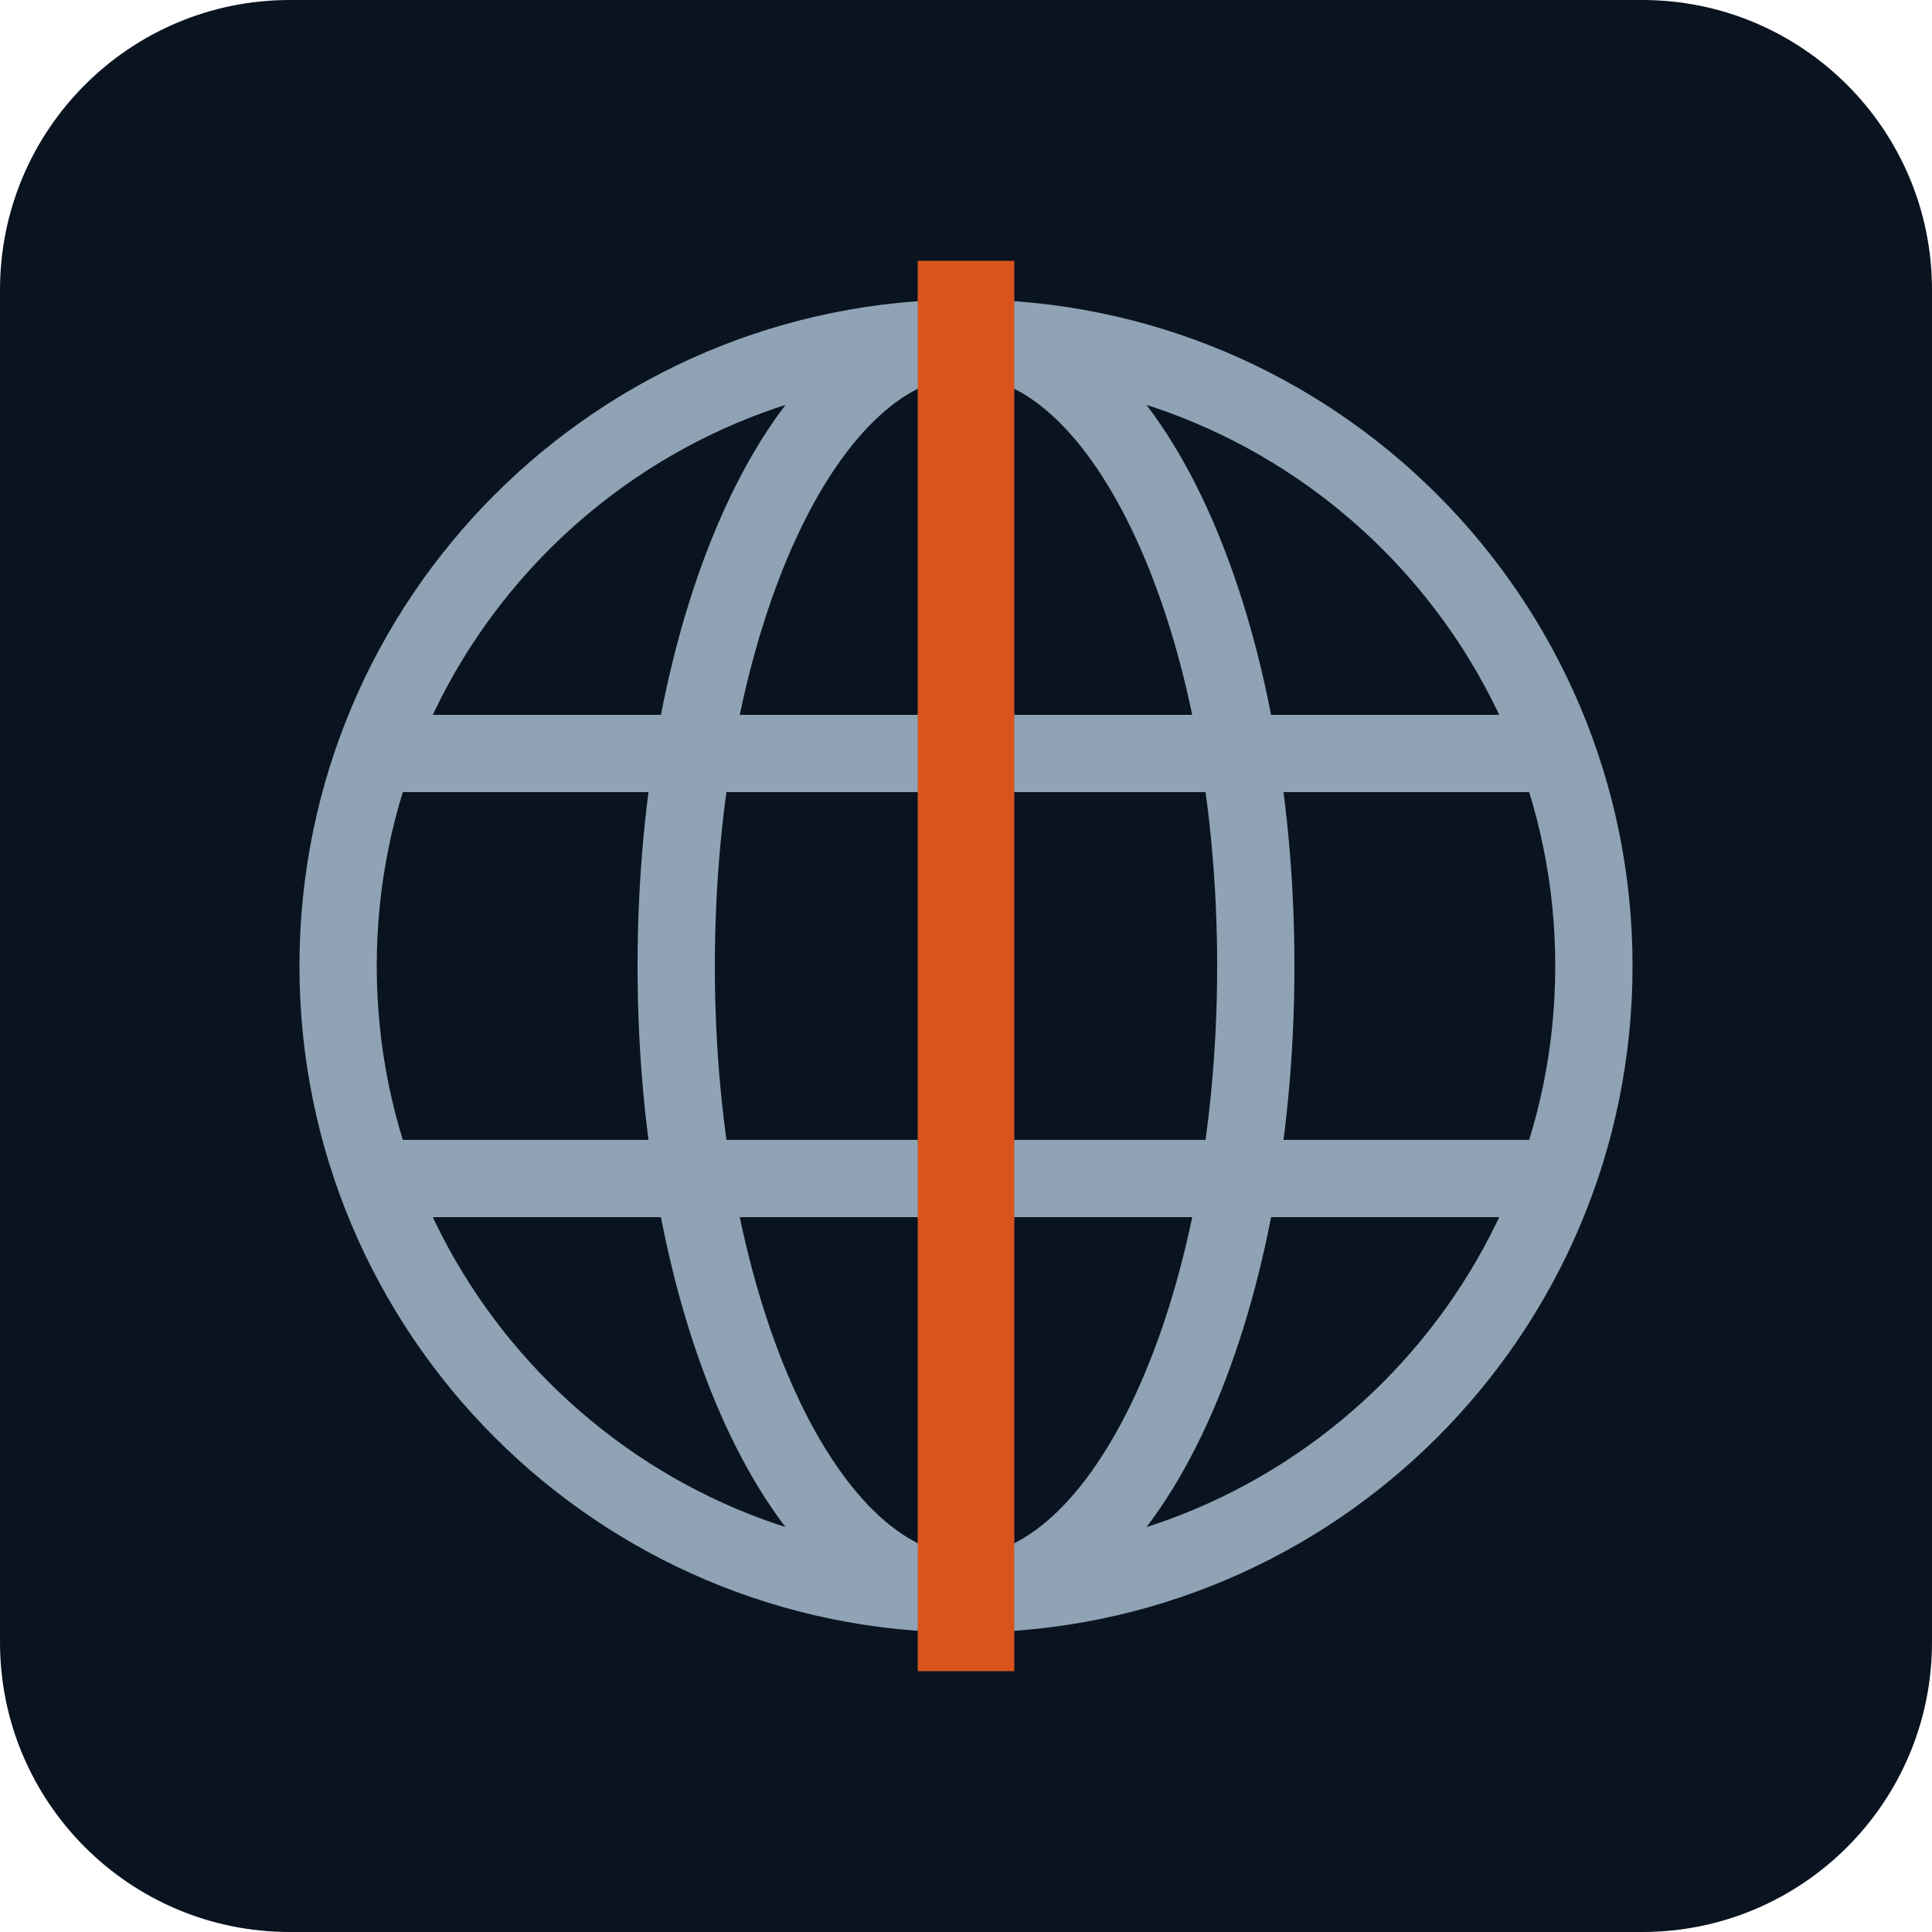
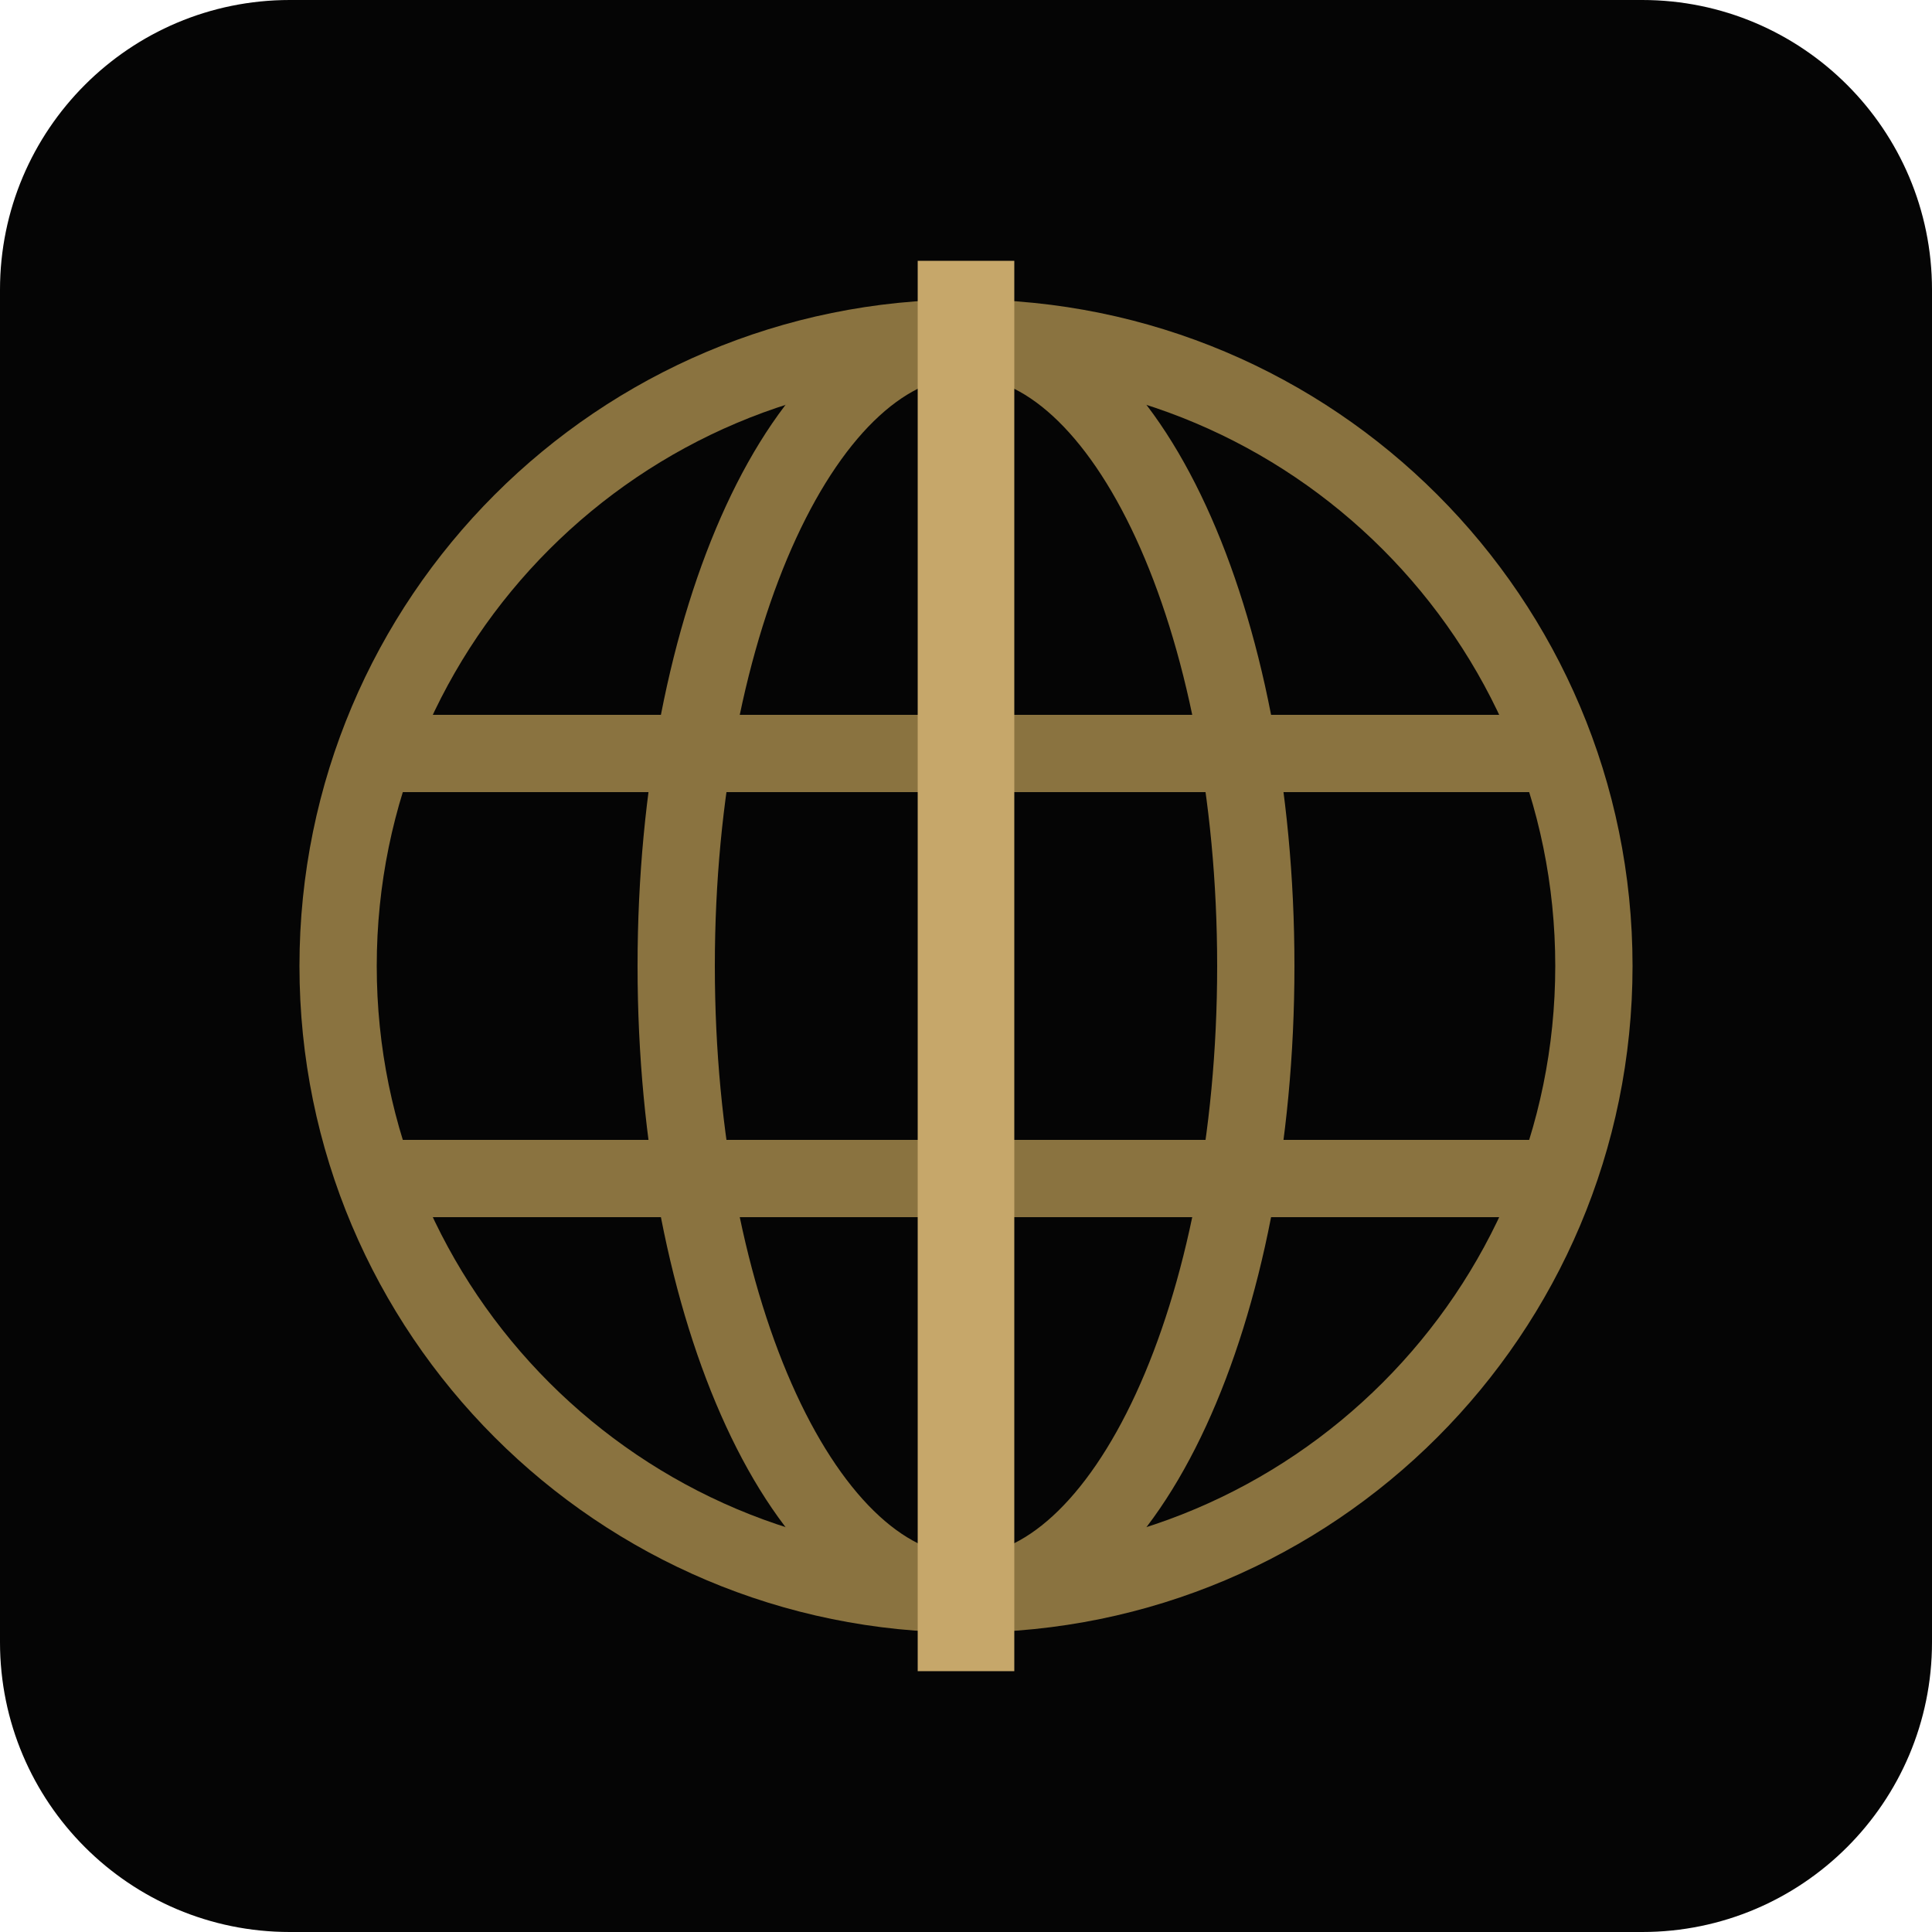
<svg xmlns="http://www.w3.org/2000/svg" viewBox="0 0 40 40">
-   <rect width="40" height="40" rx="6" fill="#0A1420" />
-   <g fill="none" stroke="#8FA3B5" stroke-width="1.6">
+   <rect width="40" height="40" rx="6" fill="#050505" />
+   <g fill="none" stroke="#8A7340" stroke-width="1.6">
    <circle cx="20" cy="20" r="13" />
    <ellipse cx="20" cy="20" rx="6" ry="13" />
    <path d="M7.6 15.6h24.8M7.6 24.4h24.8" />
  </g>
-   <path d="M20 5.4v29.2" stroke="#D9541C" stroke-width="2" />
+   <path d="M20 5.4v29.2" stroke="#C6A76A" stroke-width="2" />
</svg>
